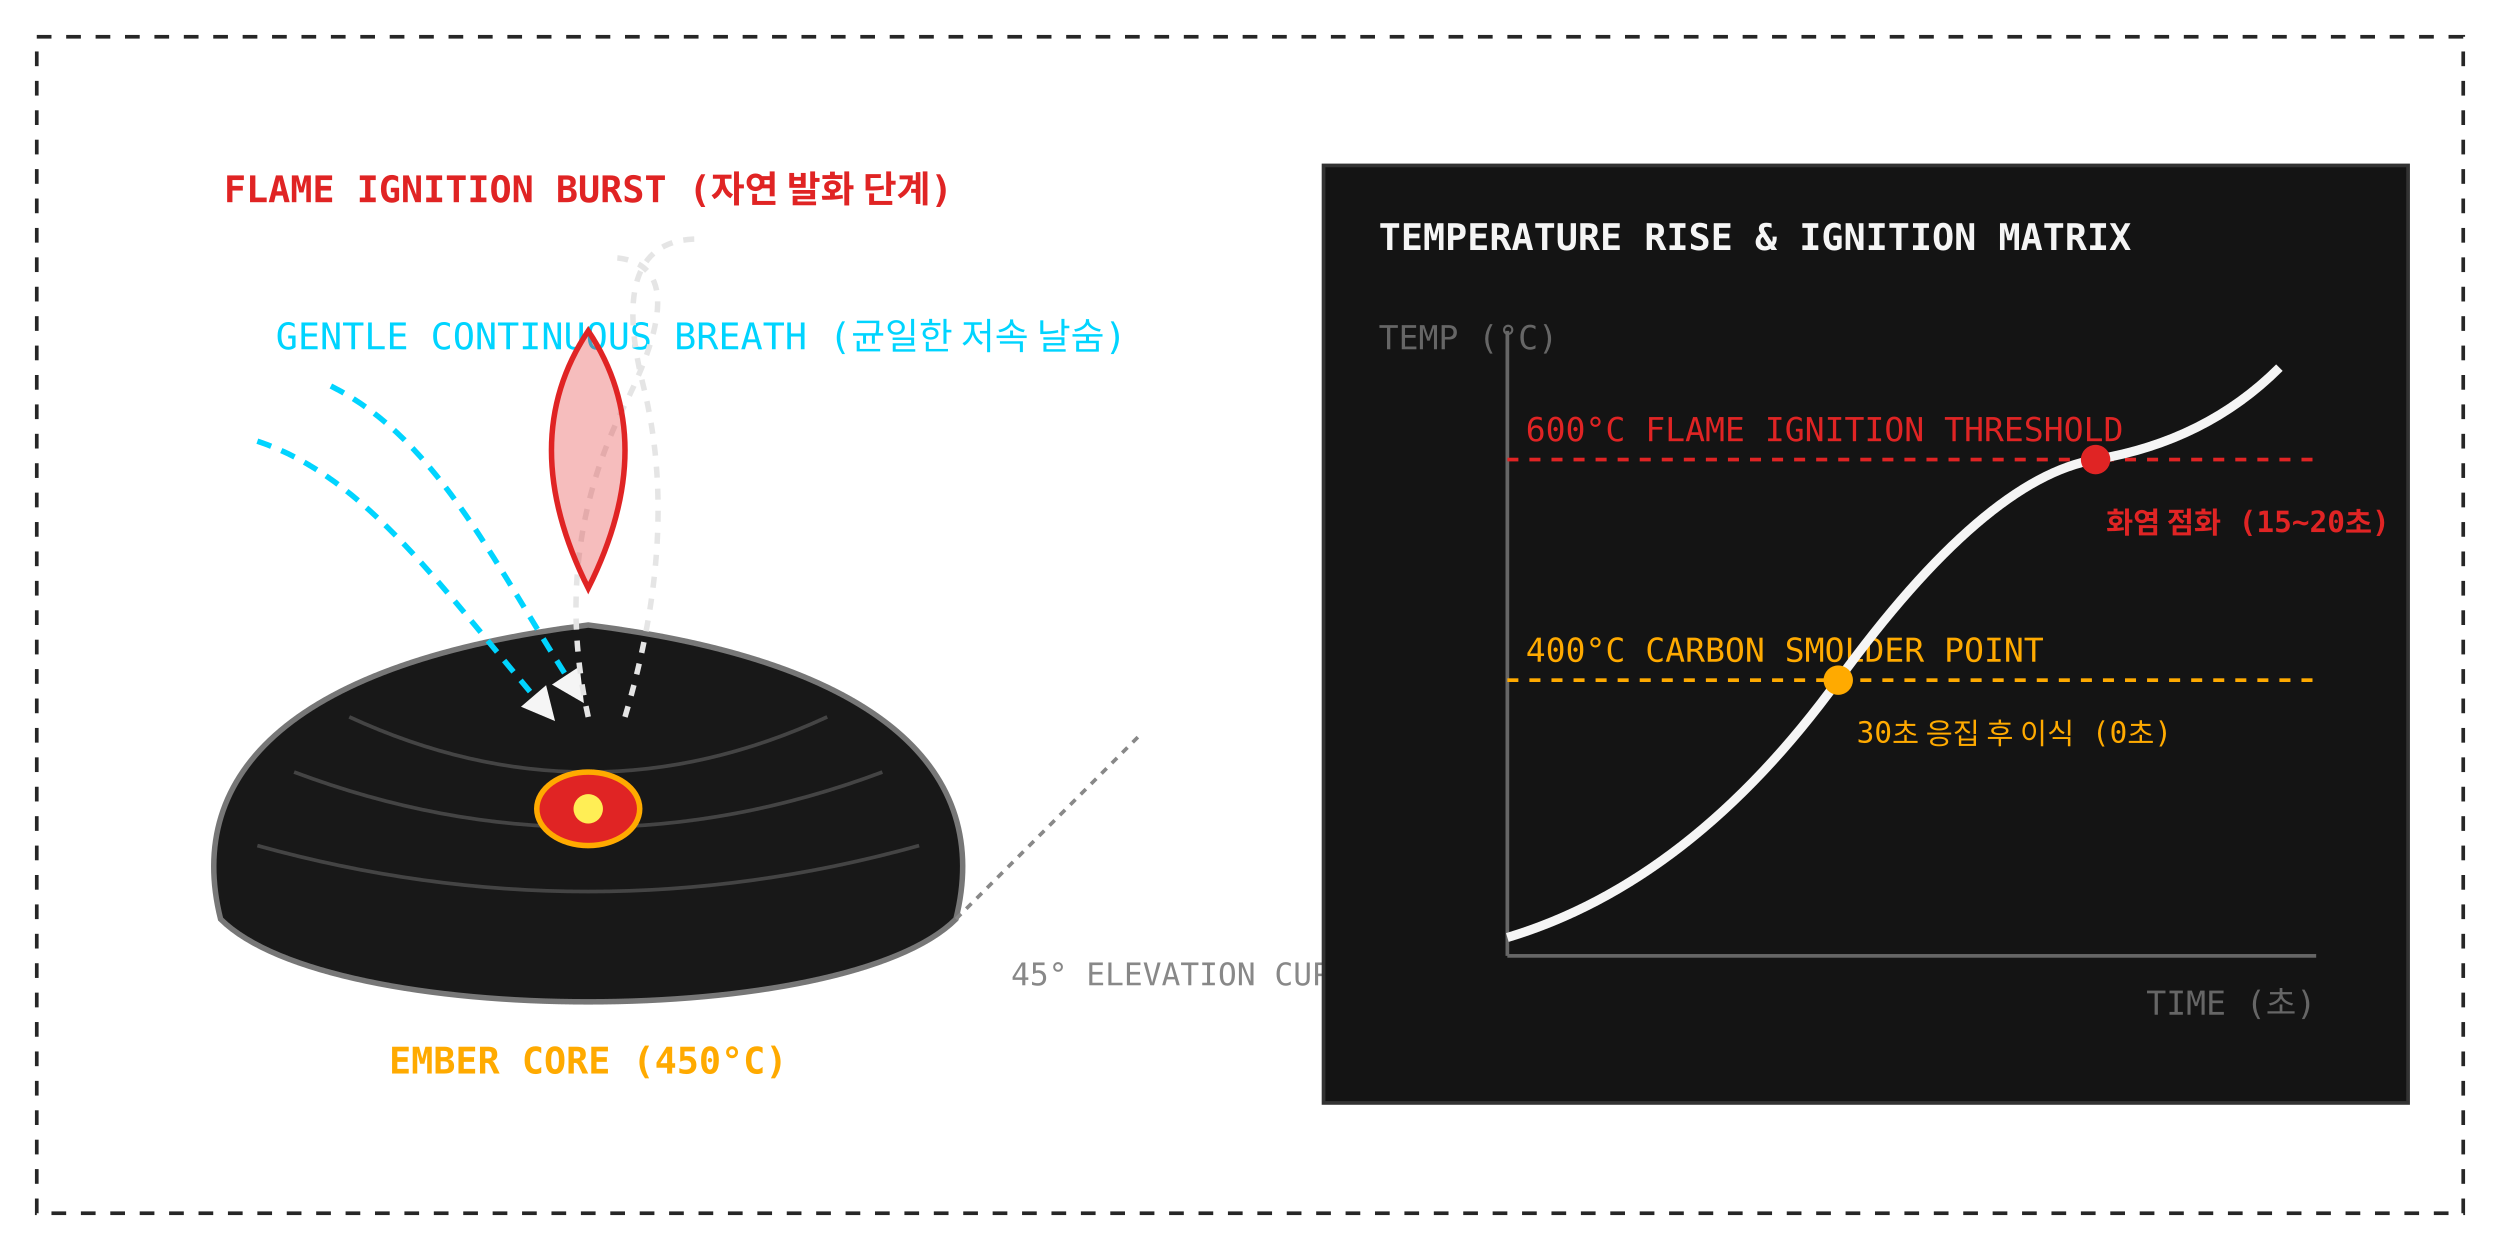
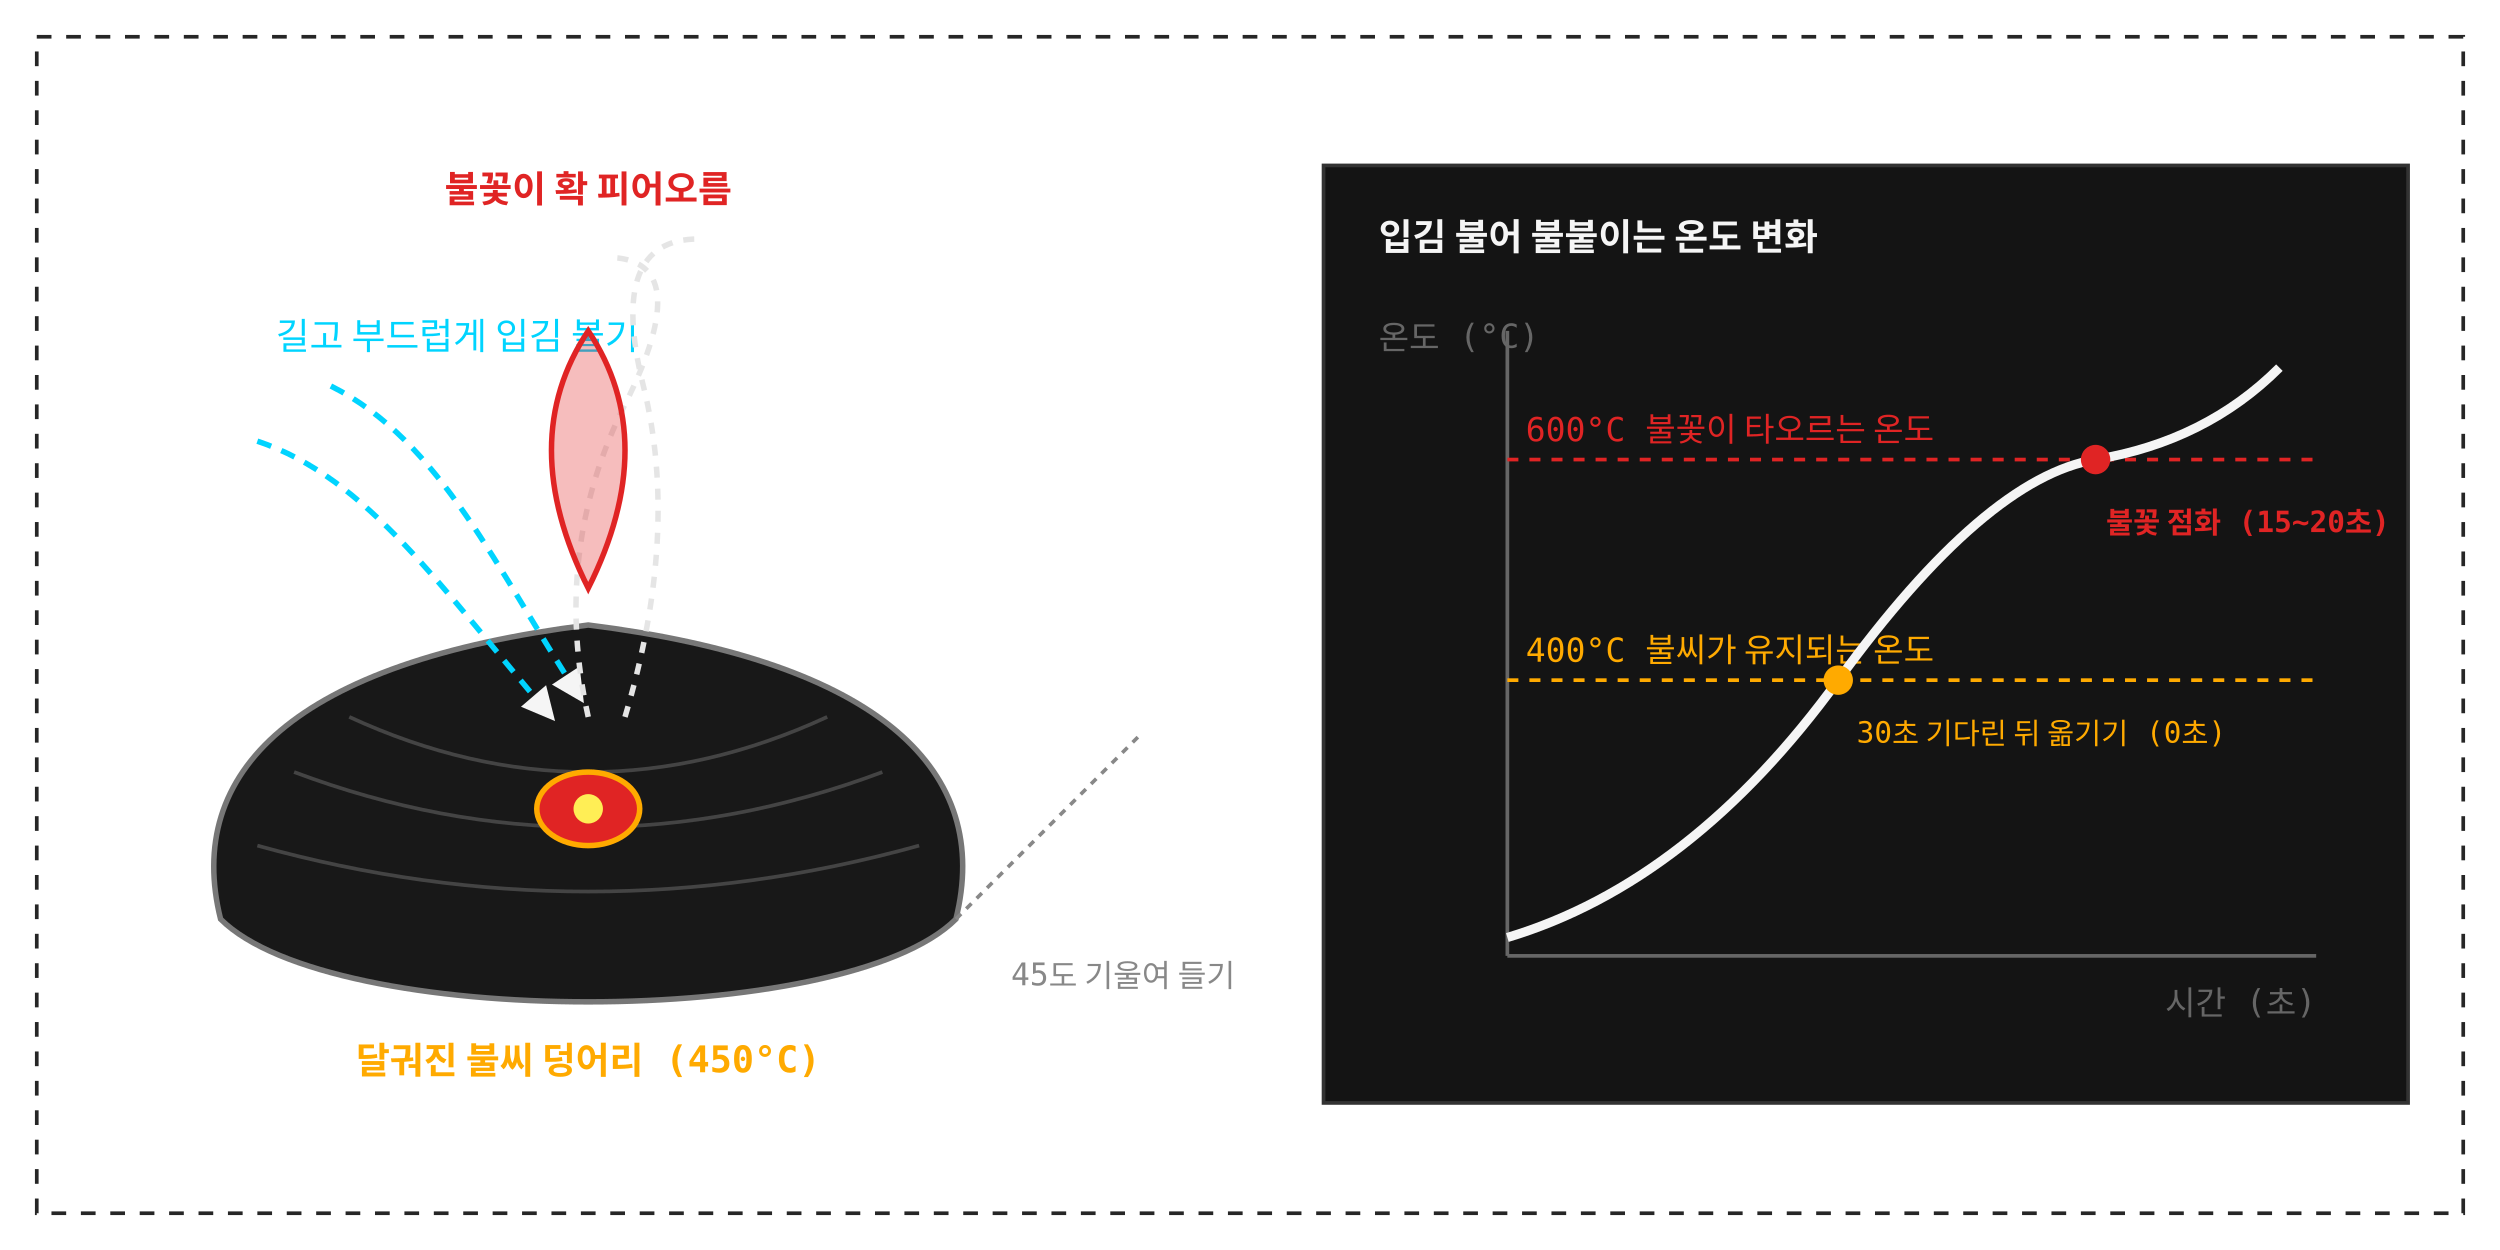
<svg xmlns="http://www.w3.org/2000/svg" viewBox="0 0 680 340" class="w-full max-w-2xl h-auto">
  <defs>
    <marker id="arrow-white" markerWidth="6" markerHeight="6" refX="5" refY="3" orient="auto">
      <path d="M0,0 L6,3 L0,6 Z" fill="#F5F5F5" />
    </marker>
  </defs>
  <rect x="10" y="10" width="660" height="320" fill="none" stroke="#262626" stroke-width="1" stroke-dasharray="4,4" />
  <path d="M 60 250 C 90 280, 230 280, 260 250 C 270 210, 240 180, 160 170 C 80 180, 50 210, 60 250 Z" fill="#181818" stroke="#777777" stroke-width="1.5" />
  <path d="M 70 230 Q 160 255 250 230" fill="none" stroke="#444444" stroke-width="1" />
  <path d="M 80 210 Q 160 240 240 210" fill="none" stroke="#444444" stroke-width="1" />
  <path d="M 95 195 Q 160 225 225 195" fill="none" stroke="#444444" stroke-width="1" />
  <ellipse cx="160" cy="220" rx="14" ry="10" fill="#E02424" stroke="#FFAA00" stroke-width="1.5" />
  <circle cx="160" cy="220" r="4" fill="#FFEE55" />
-   <text x="160" y="292" fill="#FFAA00" font-family="'JetBrains Mono', monospace" font-size="10" font-weight="bold" text-anchor="middle">EMBER CORE (450°C)</text>
+   <text x="160" y="292" fill="#FFAA00" font-family="'JetBrains Mono', monospace" font-size="10" font-weight="bold" text-anchor="middle">달궈진 불씨 덩어리 (450°C)</text>
  <path d="M 70 120 C 100 130, 120 160, 150 195" fill="none" stroke="#00D4FF" stroke-width="1.5" stroke-dasharray="4,3" marker-end="url(#arrow-white)" />
  <path d="M 90 105 C 120 120, 135 155, 158 190" fill="none" stroke="#00D4FF" stroke-width="1.5" stroke-dasharray="4,3" marker-end="url(#arrow-white)" />
-   <text x="75" y="95" fill="#00D4FF" font-family="'JetBrains Mono', monospace" font-size="10">GENTLE CONTINUOUS BREATH (균일한 저속 날숨)</text>
+   <text x="75" y="95" fill="#00D4FF" font-family="'JetBrains Mono', monospace" font-size="10">길고 부드럽게 입김 불기</text>
  <path d="M 160 195 Q 150 150 170 110 T 165 70" fill="none" stroke="#E5E5E5" stroke-width="1.5" stroke-dasharray="3,3" />
  <path d="M 170 195 Q 185 145 175 105 T 190 65" fill="none" stroke="#E5E5E5" stroke-width="1.5" stroke-dasharray="3,3" />
  <path d="M 160 160 Q 140 120 160 90 Q 180 120 160 160 Z" fill="#E02424" fill-opacity="0.3" stroke="#E02424" stroke-width="1.5" />
-   <text x="160" y="55" fill="#E02424" font-family="'JetBrains Mono', monospace" font-size="10" font-weight="bold" text-anchor="middle">FLAME IGNITION BURST (자연 발화 단계)</text>
+   <text x="160" y="55" fill="#E02424" font-family="'JetBrains Mono', monospace" font-size="10" font-weight="bold" text-anchor="middle">불꽃이 확 피어오름</text>
  <line x1="260" y1="250" x2="310" y2="200" stroke="#888888" stroke-width="1" stroke-dasharray="2,2" />
-   <text x="275" y="268" fill="#888888" font-family="'JetBrains Mono', monospace" font-size="8.5">45° ELEVATION CUPPING</text>
+   <text x="275" y="268" fill="#888888" font-family="'JetBrains Mono', monospace" font-size="8.5">45도 기울여 들기</text>
  <rect x="360" y="45" width="295" height="255" fill="#141414" stroke="#333333" stroke-width="1" />
-   <text x="375" y="68" fill="#F5F5F5" font-family="'JetBrains Mono', monospace" font-size="10" font-weight="bold">TEMPERATURE RISE &amp; IGNITION MATRIX</text>
+   <text x="375" y="68" fill="#F5F5F5" font-family="'JetBrains Mono', monospace" font-size="10" font-weight="bold">입김 불어 불붙이는 온도 변화</text>
  <line x1="410" y1="260" x2="630" y2="260" stroke="#666666" stroke-width="1" />
  <line x1="410" y1="260" x2="410" y2="90" stroke="#666666" stroke-width="1" />
-   <text x="630" y="276" fill="#666666" font-family="'JetBrains Mono', monospace" font-size="9" text-anchor="end">TIME (초)</text>
-   <text x="375" y="95" fill="#666666" font-family="'JetBrains Mono', monospace" font-size="9">TEMP (°C)</text>
+   <text x="630" y="276" fill="#666666" font-family="'JetBrains Mono', monospace" font-size="9" text-anchor="end">시간 (초)</text>
+   <text x="375" y="95" fill="#666666" font-family="'JetBrains Mono', monospace" font-size="9">온도 (°C)</text>
  <line x1="410" y1="125" x2="630" y2="125" stroke="#E02424" stroke-width="1" stroke-dasharray="3,3" />
-   <text x="415" y="120" fill="#E02424" font-family="'JetBrains Mono', monospace" font-size="9">600°C FLAME IGNITION THRESHOLD</text>
+   <text x="415" y="120" fill="#E02424" font-family="'JetBrains Mono', monospace" font-size="9">600°C 불꽃이 타오르는 온도</text>
  <line x1="410" y1="185" x2="630" y2="185" stroke="#FFAA00" stroke-width="1" stroke-dasharray="3,3" />
-   <text x="415" y="180" fill="#FFAA00" font-family="'JetBrains Mono', monospace" font-size="9">400°C CARBON SMOLDER POINT</text>
+   <text x="415" y="180" fill="#FFAA00" font-family="'JetBrains Mono', monospace" font-size="9">400°C 불씨가 유지되는 온도</text>
  <path d="M 410 255 Q 460 240 500 185 T 570 125 T 620 100" fill="none" stroke="#F5F5F5" stroke-width="2.5" />
  <circle cx="500" cy="185" r="4" fill="#FFAA00" />
  <circle cx="570" cy="125" r="4" fill="#E02424" />
-   <text x="505" y="202" fill="#FFAA00" font-family="'JetBrains Mono', monospace" font-size="8">30초 응집 후 이식 (0초)</text>
-   <text x="650" y="145" fill="#E02424" font-family="'JetBrains Mono', monospace" font-size="8" font-weight="bold" text-anchor="end">화염 점화 (15~20초)</text>
+   <text x="505" y="202" fill="#FFAA00" font-family="'JetBrains Mono', monospace" font-size="8">30초 기다린 뒤 옮기기 (0초)</text>
+   <text x="650" y="145" fill="#E02424" font-family="'JetBrains Mono', monospace" font-size="8" font-weight="bold" text-anchor="end">불꽃 점화 (15~20초)</text>
</svg>
